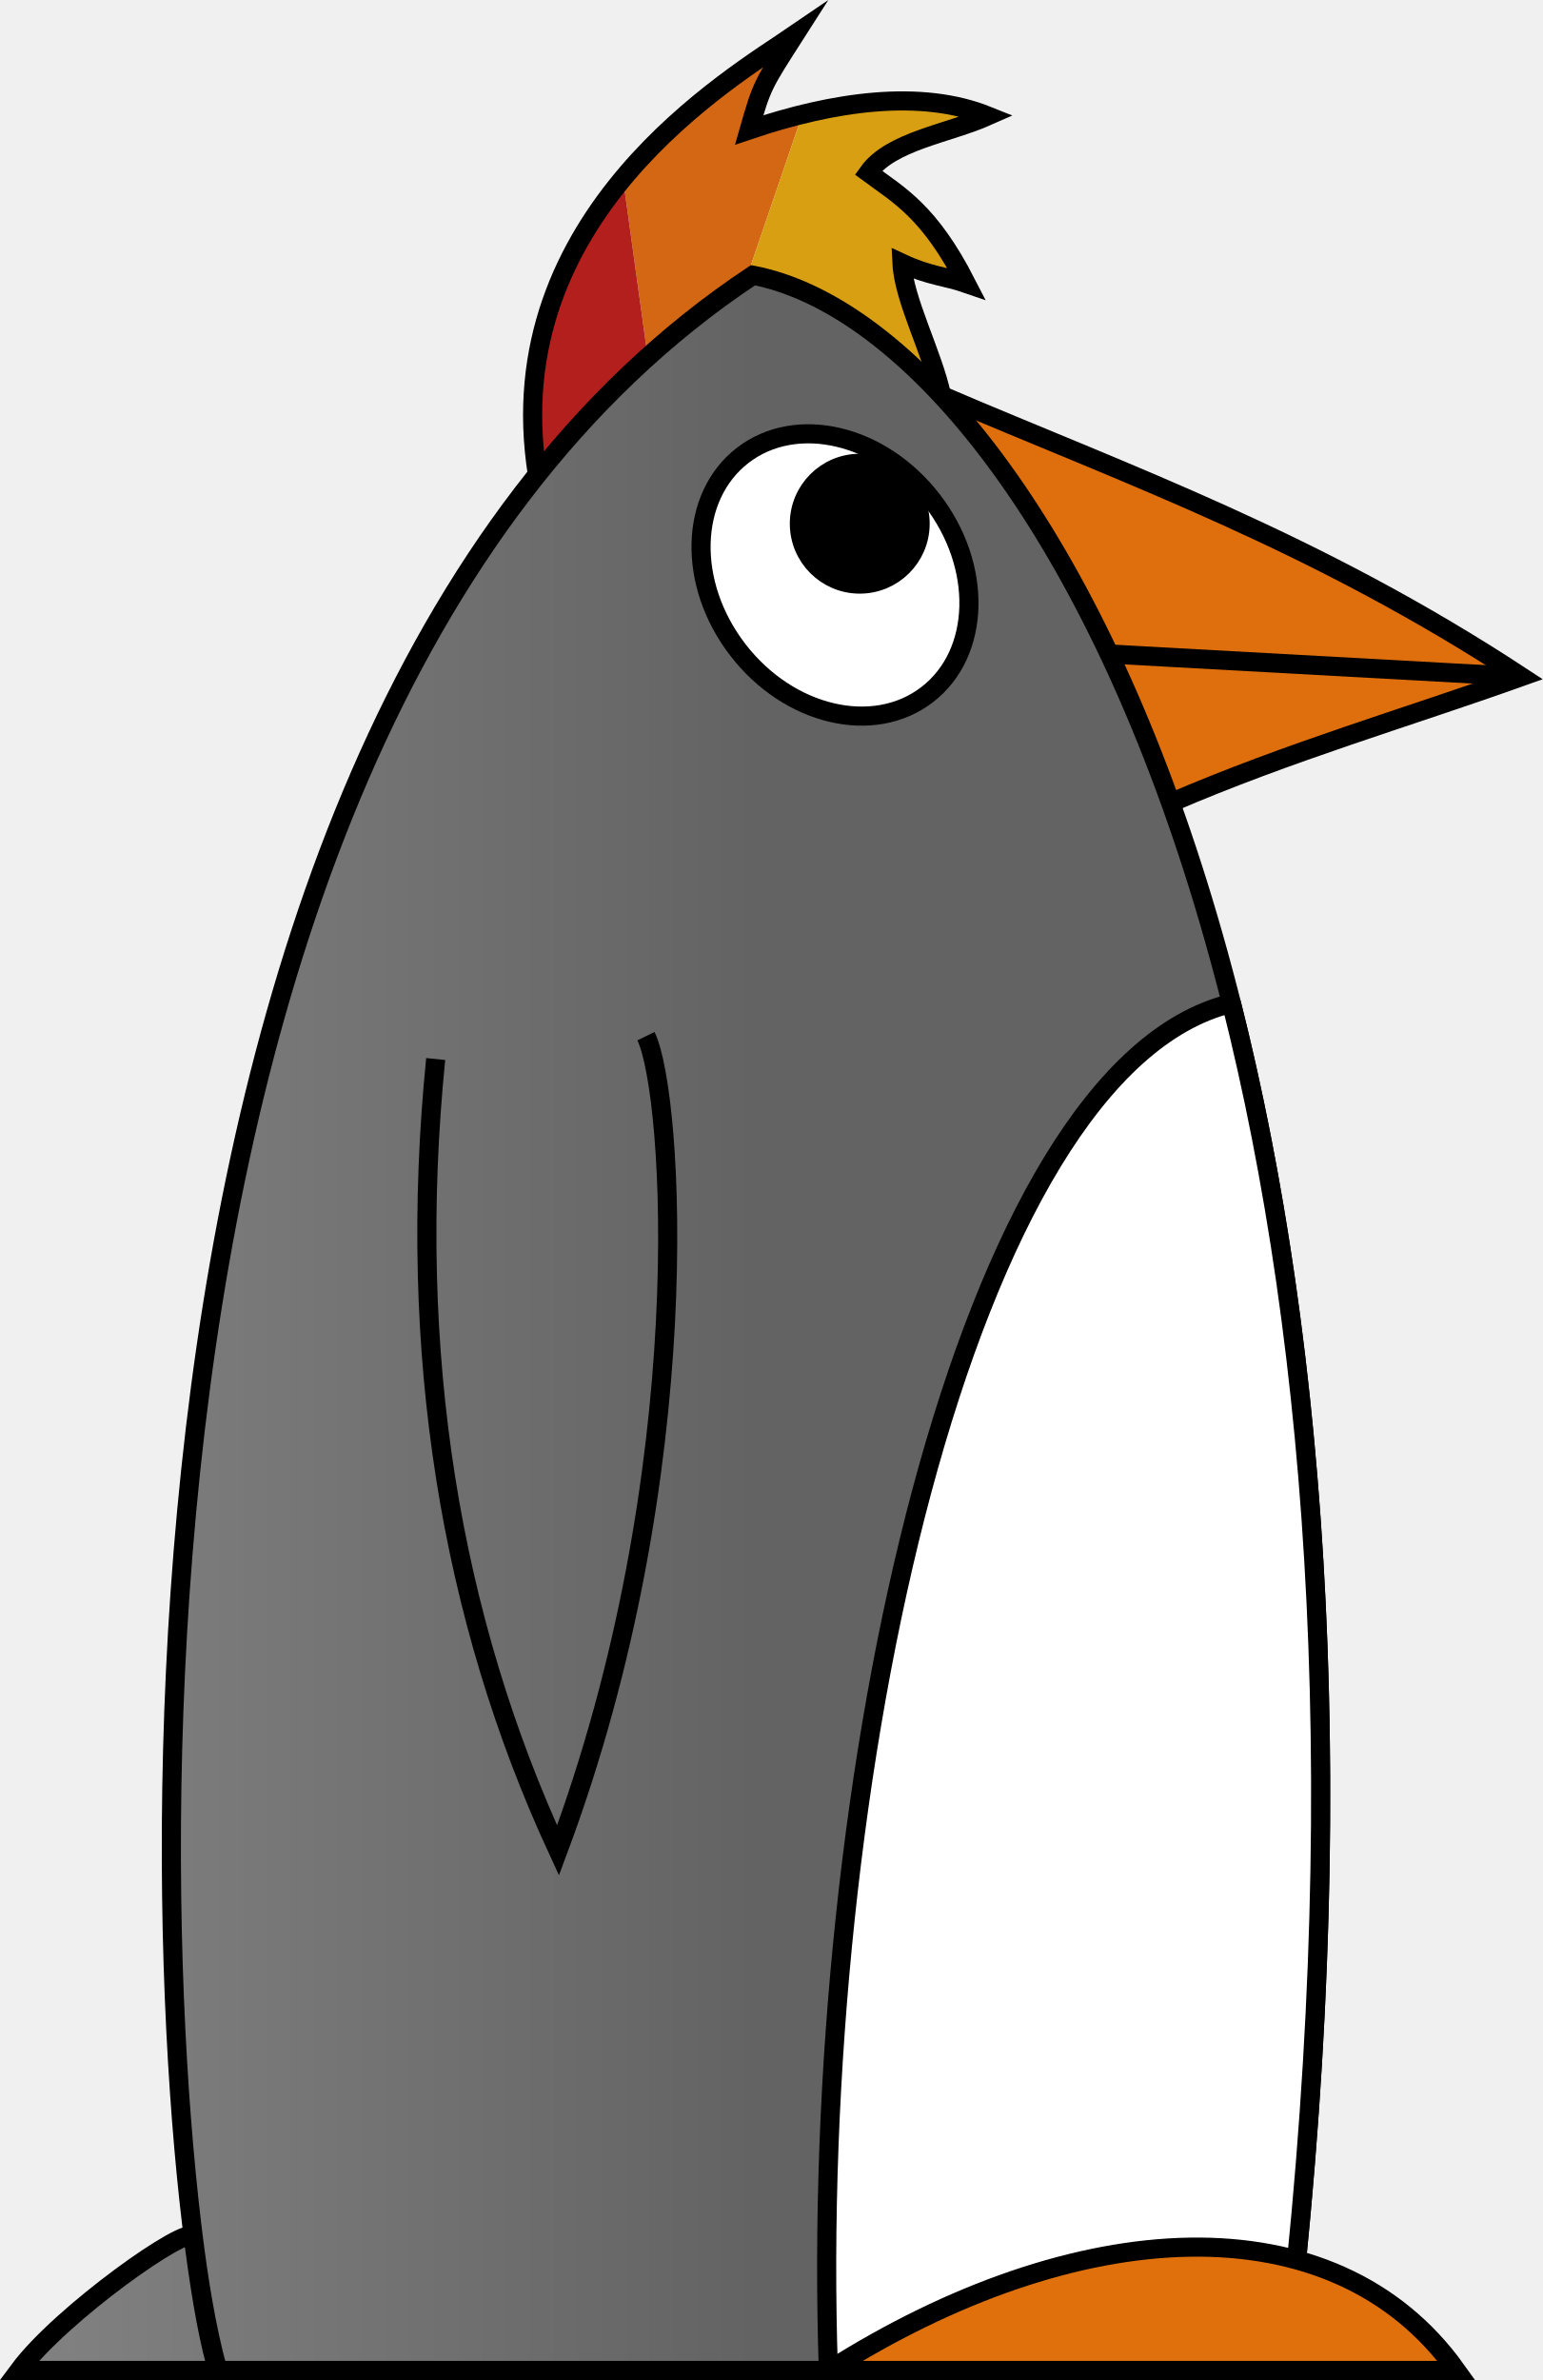
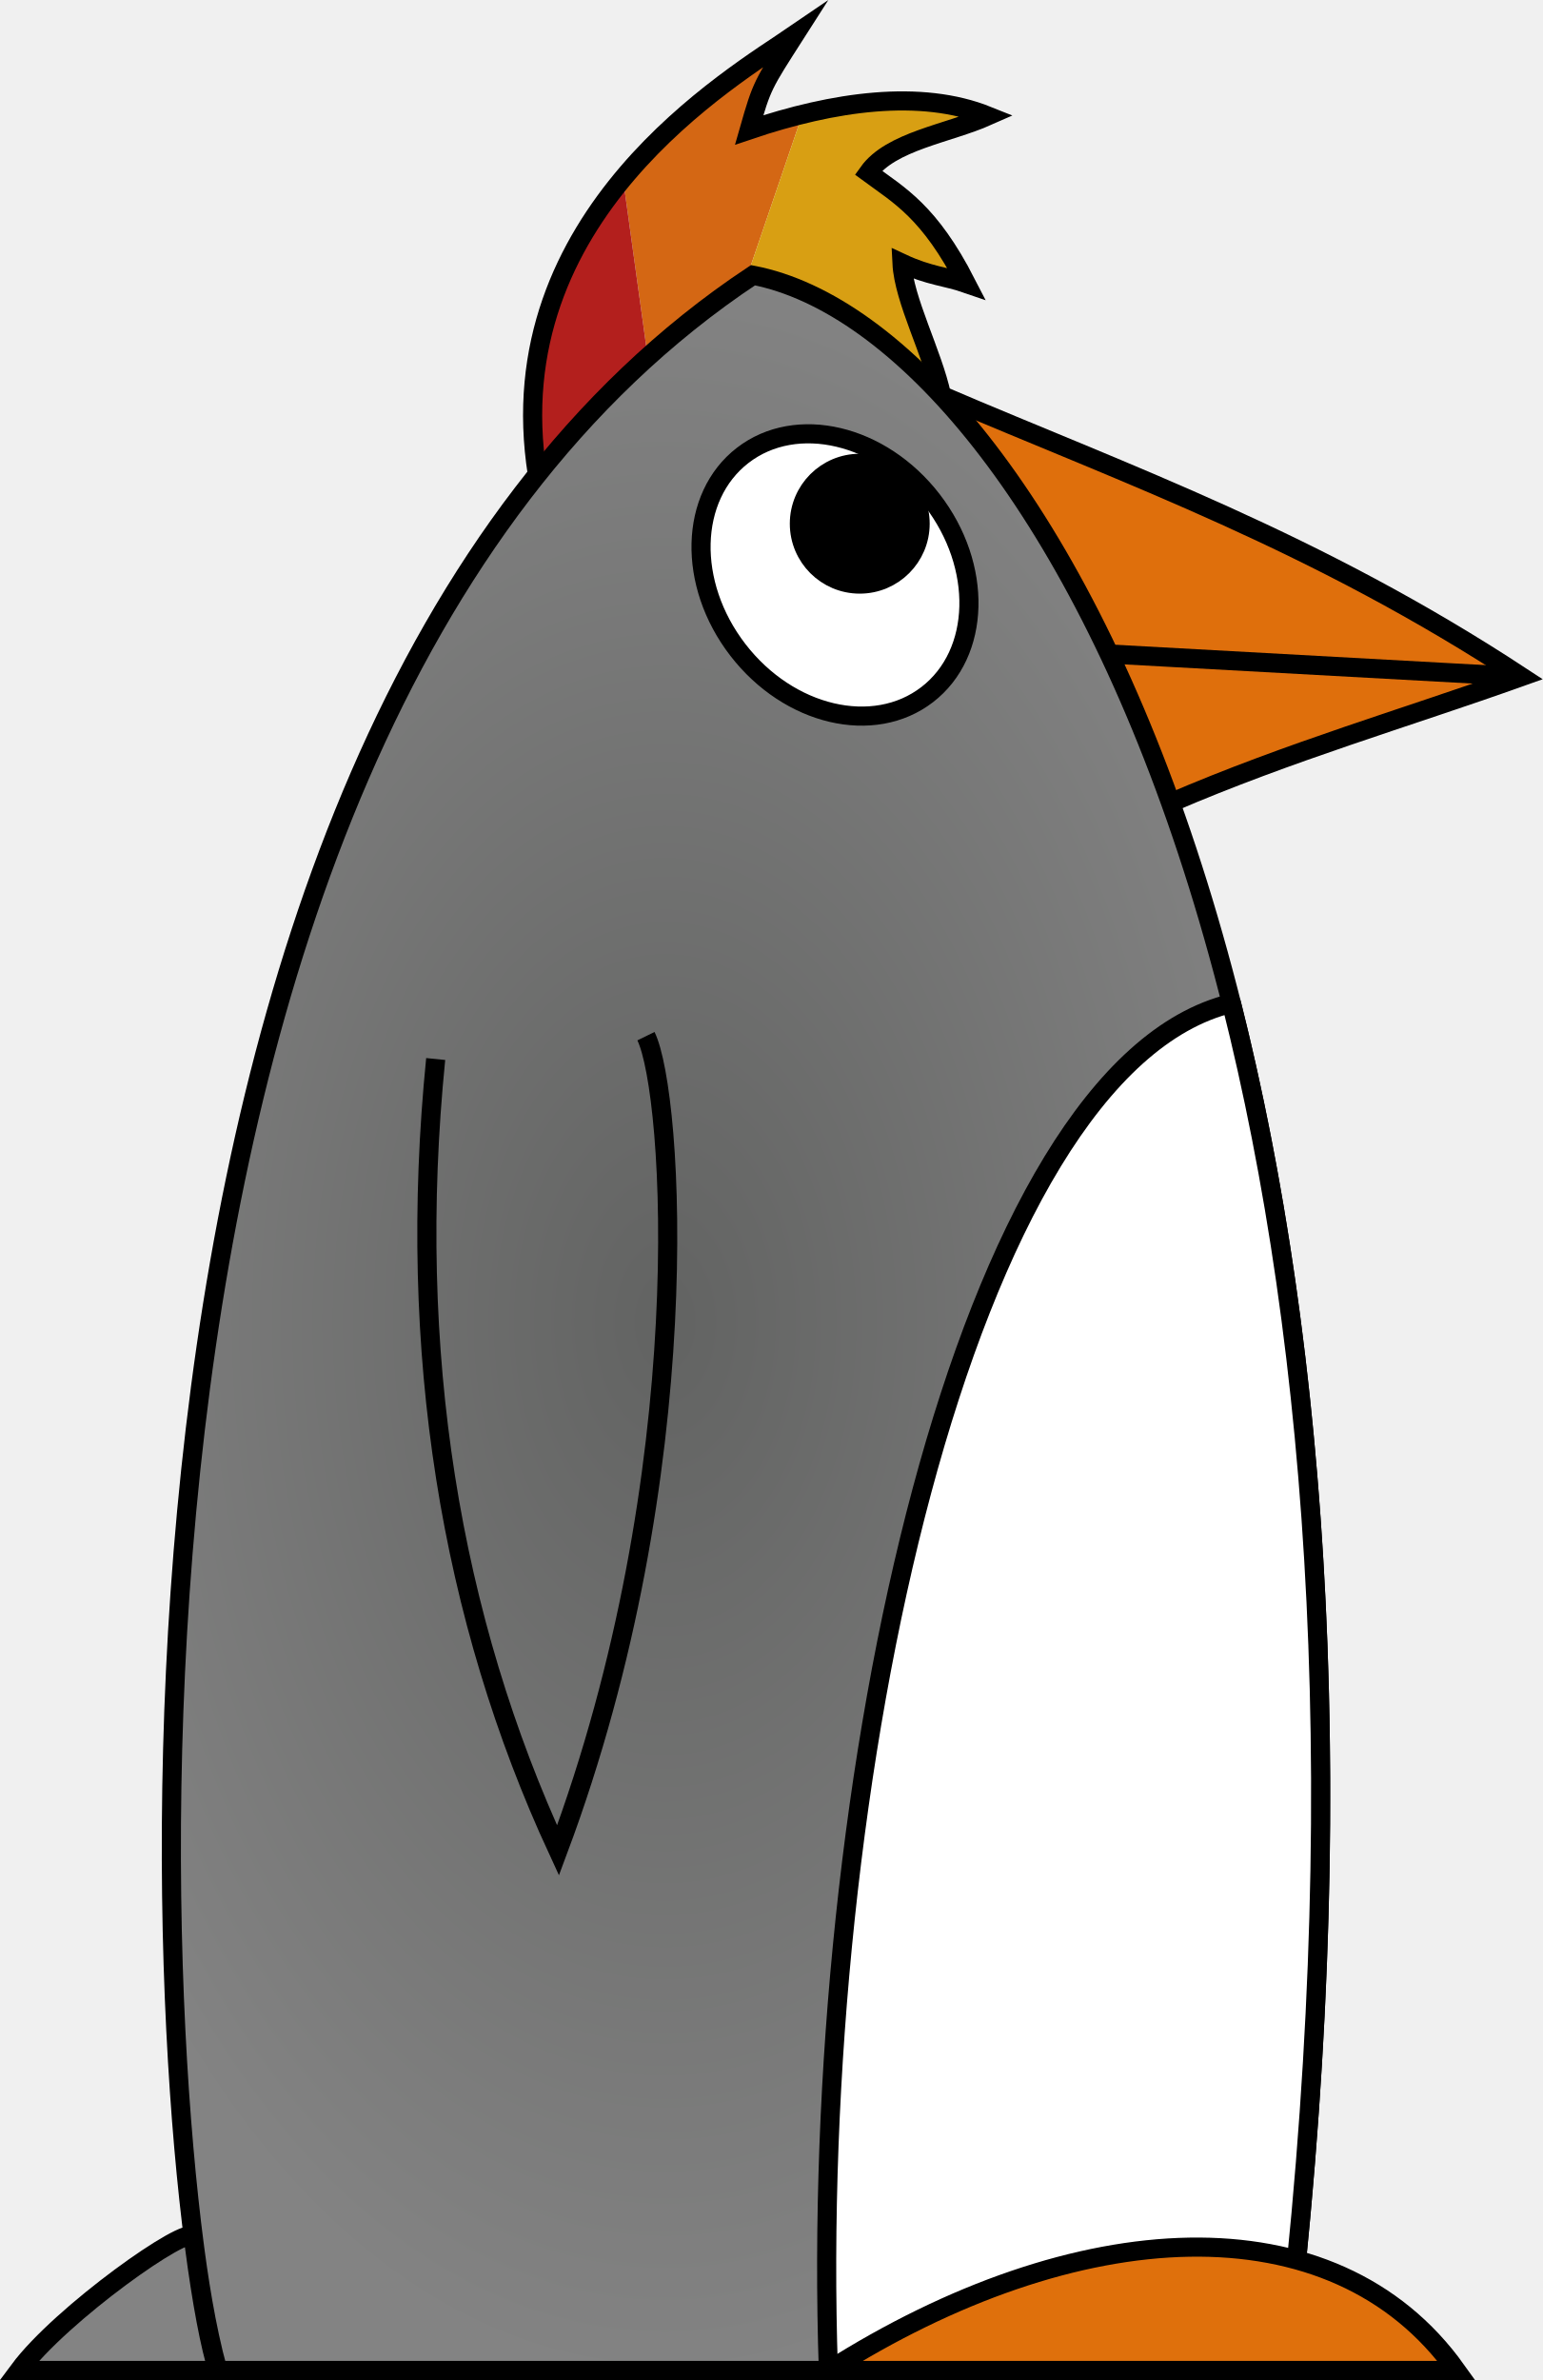
<svg xmlns="http://www.w3.org/2000/svg" xmlns:xlink="http://www.w3.org/1999/xlink" width="113.888mm" height="175.679mm" viewBox="0 0 403.539 622.484" id="svg4794" version="1.1">
  <defs id="defs4796">
-     <linearGradient gradientTransform="translate(116.3409,92.85285)" xlink:href="#linearGradient4873" id="linearGradient5956" x1="257.043" y1="412.109" x2="56.714" y2="412.109" gradientUnits="userSpaceOnUse" />
    <linearGradient id="linearGradient4873">
      <stop style="stop-color:#626362;stop-opacity:1" offset="0" id="stop5952" />
      <stop style="stop-color:#838383;stop-opacity:1" offset="1" id="stop5954" />
    </linearGradient>
+     <radialGradient xlink:href="#linearGradient4873" id="radialGradient4150" cx="349.354" cy="498.459" fx="349.354" fy="498.459" r="173.981" gradientTransform="matrix(1,0,0,1.589683,0,-293.9328)" gradientUnits="userSpaceOnUse" />
  </defs>
  <g id="layer1" transform="translate(-175.3734,-152.5487)">
    <path style="fill:#d46714;fill-rule:evenodd;stroke:none;stroke-width:1px;stroke-linecap:butt;stroke-linejoin:miter;stroke-opacity:1;fill-opacity:1" d="M 207.967 8.984 C 199.645 14.673 179.346 26.96 162.963 46.693 L 169.43 93.387 C 177.722 85.907 186.536 78.991 195.902 72.707 C 195.711 72.668 195.516 72.621 195.326 72.584 L 209.896 29.908 C 205.26 31.049 200.599 32.417 195.967 33.984 C 199.335 22.201 199.535 22.171 207.967 8.984 z M 162.963 46.693 C 161.929 47.939 160.913 49.214 159.914 50.52 L 159.914 50.523 C 160.913 49.218 161.929 47.939 162.963 46.693 z M 217.469 28.26 C 214.972 28.727 212.461 29.28 209.941 29.898 C 212.39 29.306 214.908 28.769 217.469 28.299 L 217.469 28.26 z " id="path4206" transform="translate(175.3734,152.5487)" />
    <path style="fill:#d89f13;fill-opacity:1;fill-rule:evenodd;stroke:none;stroke-width:5;stroke-linecap:square;stroke-linejoin:miter;stroke-miterlimit:10;stroke-dasharray:none;stroke-opacity:1" d="m 195.327,72.584 c 15.525,2.996 34.109,12.248 50.566,29.734 -0.516,-11.348 -8.928,-22.81 -9.754,-33.949 7.089,3.307 11.628,3.466 16.824,5.266 -9.671,-18.851 -17.717,-22.507 -25.822,-28.485 5.896,-8.26 20.8,-10.178 31.256,-14.824 -16.051,-5.871 -33.488,-4.05 -48.5,-0.416" id="path4148" transform="translate(175.3734,152.5487)" />
    <path style="fill:#b31f1d;fill-opacity:1;fill-rule:evenodd;stroke:none;stroke-width:5;stroke-linecap:square;stroke-linejoin:miter;stroke-miterlimit:4;stroke-dasharray:none;stroke-opacity:1" d="m 338.336,199.242 c -15.595,18.784 -27.643,44.312 -22.391,77.396 8.832,-11.025 18.436,-21.303 28.857,-30.703" id="path4172" />
    <path style="fill:#df6f0c;fill-opacity:1;fill-rule:evenodd;stroke:#000000;stroke-width:5;stroke-linecap:butt;stroke-linejoin:miter;stroke-miterlimit:4;stroke-dasharray:none;stroke-opacity:1" d="m 306.195,209.971 c 31.426,-13.502 61.428,-22.156 91.771,-32.986 -53.849,-35.338 -102.396,-52.5 -151.672,-73.547 l 0.033,0.059" id="path4272" transform="translate(175.3734,152.5487)" />
-     <path d="m 232.341,772.533 c -3.148,-11.607 -5.072,-24.265 -6.422,-34.947 -1.199,-3.454 -34.586,20.131 -45.577,34.947 z m 1.3e-4,0 c -15.649,-49.541 -46.695,-424.261 140,-548 75.814,14.631 180.732,204.139 139,548 z" style="fill:url(#linearGradient5956);fill-opacity:1;fill-rule:evenodd;stroke:#000000;stroke-width:5;stroke-linecap:butt;stroke-linejoin:miter;stroke-miterlimit:10;stroke-dasharray:none;stroke-opacity:1" id="path3443-0" />
+     <path d="m 232.341,772.533 c -3.148,-11.607 -5.072,-24.265 -6.422,-34.947 -1.199,-3.454 -34.586,20.131 -45.577,34.947 z m 1.3e-4,0 c -15.649,-49.541 -46.695,-424.261 140,-548 75.814,14.631 180.732,204.139 139,548 z" style="fill:url(#radialGradient4150);fill-opacity:1;fill-rule:evenodd;stroke:#000000;stroke-width:5;stroke-linecap:butt;stroke-linejoin:miter;stroke-miterlimit:10;stroke-dasharray:none;stroke-opacity:1" id="path3443-0" />
    <path id="path3443-5-6" d="m 421.669,255.987 c -2.296,-10.873 -9.889,-25.017 -10.358,-34.579 7.089,3.307 11.629,3.466 16.825,5.265 -9.671,-18.851 -17.517,-22.997 -25.622,-28.976 5.896,-8.26 20.8,-10.179 31.256,-14.825 -17.577,-7.074 -40.339,-3.816 -62.429,3.661 3.368,-11.783 3.568,-11.813 12,-25 -16.243,11.104 -78.165,47.266 -67.395,115.107" style="fill:none;fill-opacity:0;fill-rule:evenodd;stroke:#000000;stroke-width:5;stroke-linecap:butt;stroke-linejoin:miter;stroke-miterlimit:10;stroke-dasharray:none;stroke-opacity:1" />
    <path id="path4270" d="m 289.341,429.533 c -7.664,76.552 3.892,146.266 32,207 36.987,-98.833 30.257,-198.116 23,-212.973" style="fill:none;fill-rule:evenodd;stroke:#000000;stroke-width:5;stroke-linecap:butt;stroke-linejoin:miter;stroke-miterlimit:4;stroke-dasharray:none;stroke-opacity:1" />
    <ellipse transform="matrix(0.7917852,-0.6107997,0.6107997,0.7917852,0,0)" cx="126.769" cy="480.381" rx="32.084" ry="39.511" id="path4276" style="opacity:1;fill:#ffffff;fill-opacity:1;stroke:#000000;stroke-width:5;stroke-linecap:butt;stroke-linejoin:miter;stroke-miterlimit:4;stroke-dasharray:none;stroke-dashoffset:0;stroke-opacity:1" />
    <circle r="15.793" cy="289.521" cx="400.266" id="path4284" style="opacity:1;fill:#000000;fill-opacity:1;stroke:#000000;stroke-width:5;stroke-linecap:butt;stroke-linejoin:miter;stroke-miterlimit:4;stroke-dasharray:none;stroke-dashoffset:0;stroke-opacity:1" />
    <path id="path4324" d="m 573.341,329.533 -109,-6" style="fill:none;fill-rule:evenodd;stroke:#000000;stroke-width:5;stroke-linecap:butt;stroke-linejoin:miter;stroke-miterlimit:4;stroke-dasharray:none;stroke-opacity:1" />
    <path id="path3443-4" d="m 497.49,414.962 c 22.539,89.281 31.879,209.023 13.851,357.571 l -119.279,0 C 386.854,618.739 427.376,431.948 497.49,414.962 Z" style="fill:#ffffff;fill-rule:evenodd;stroke:#000000;stroke-width:5;stroke-linecap:butt;stroke-linejoin:round;stroke-miterlimit:4;stroke-dasharray:none;stroke-opacity:1" />
    <path id="path4278" d="m 392.199,772.533 c 64.568,-41.003 132.043,-44.97 164.142,0 z" style="fill:#df700c;fill-opacity:1;fill-rule:evenodd;stroke:#000000;stroke-width:5;stroke-linecap:butt;stroke-linejoin:miter;stroke-miterlimit:4;stroke-dasharray:none;stroke-opacity:1" />
  </g>
</svg>
